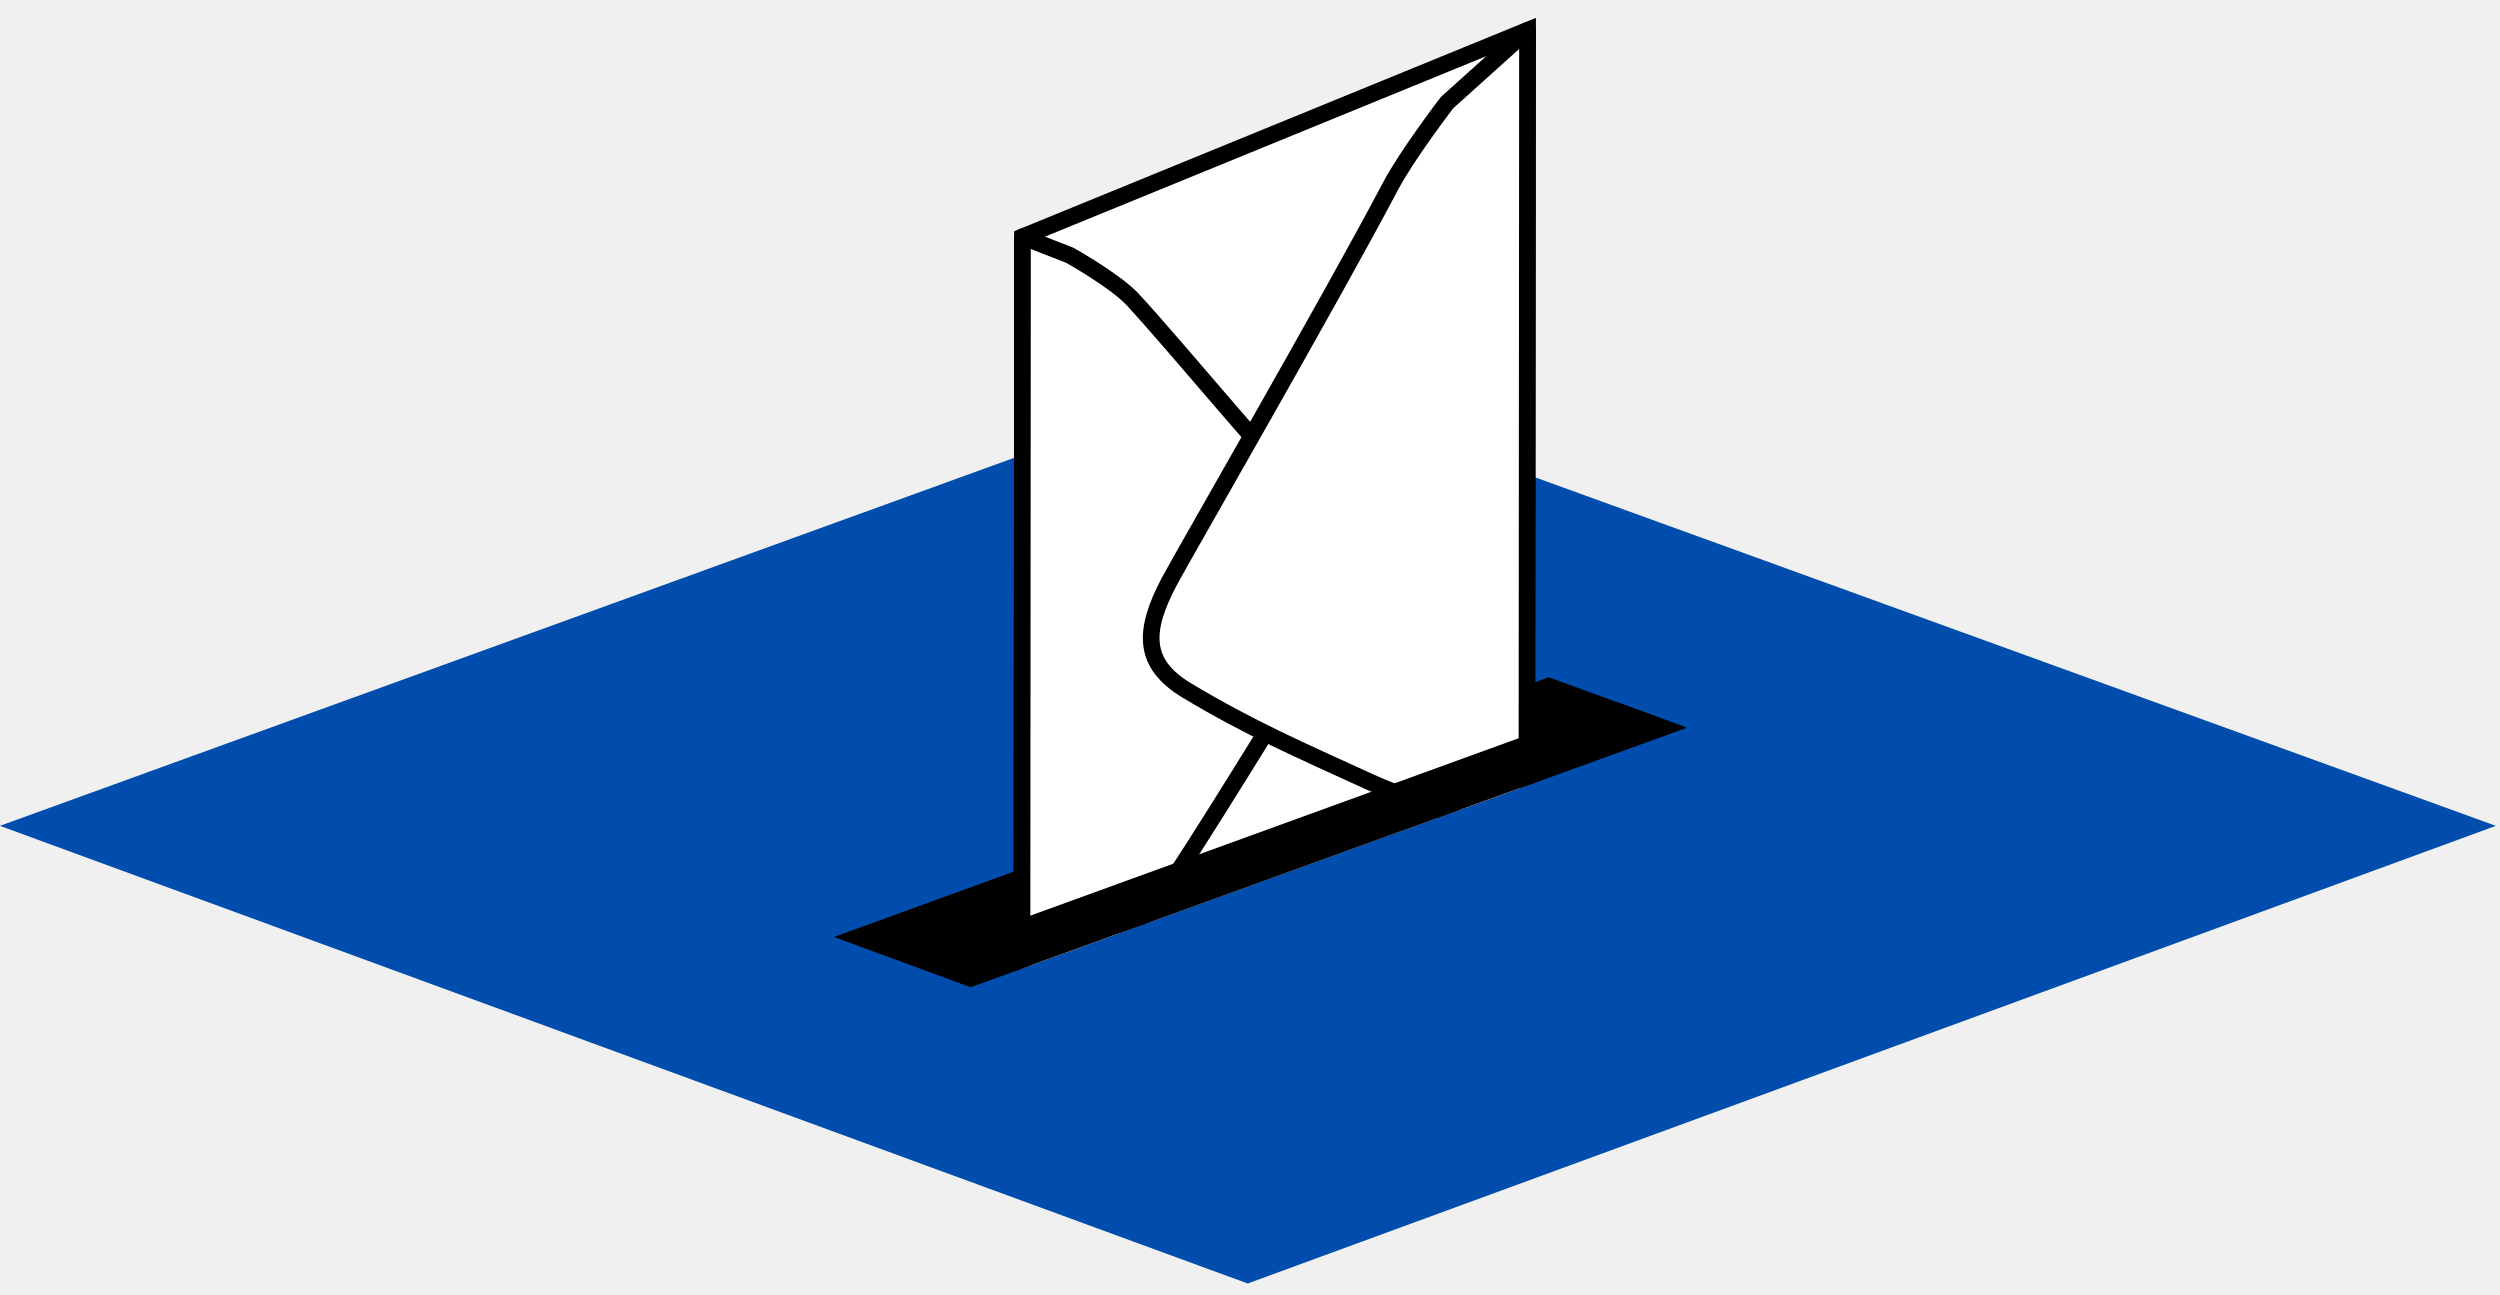
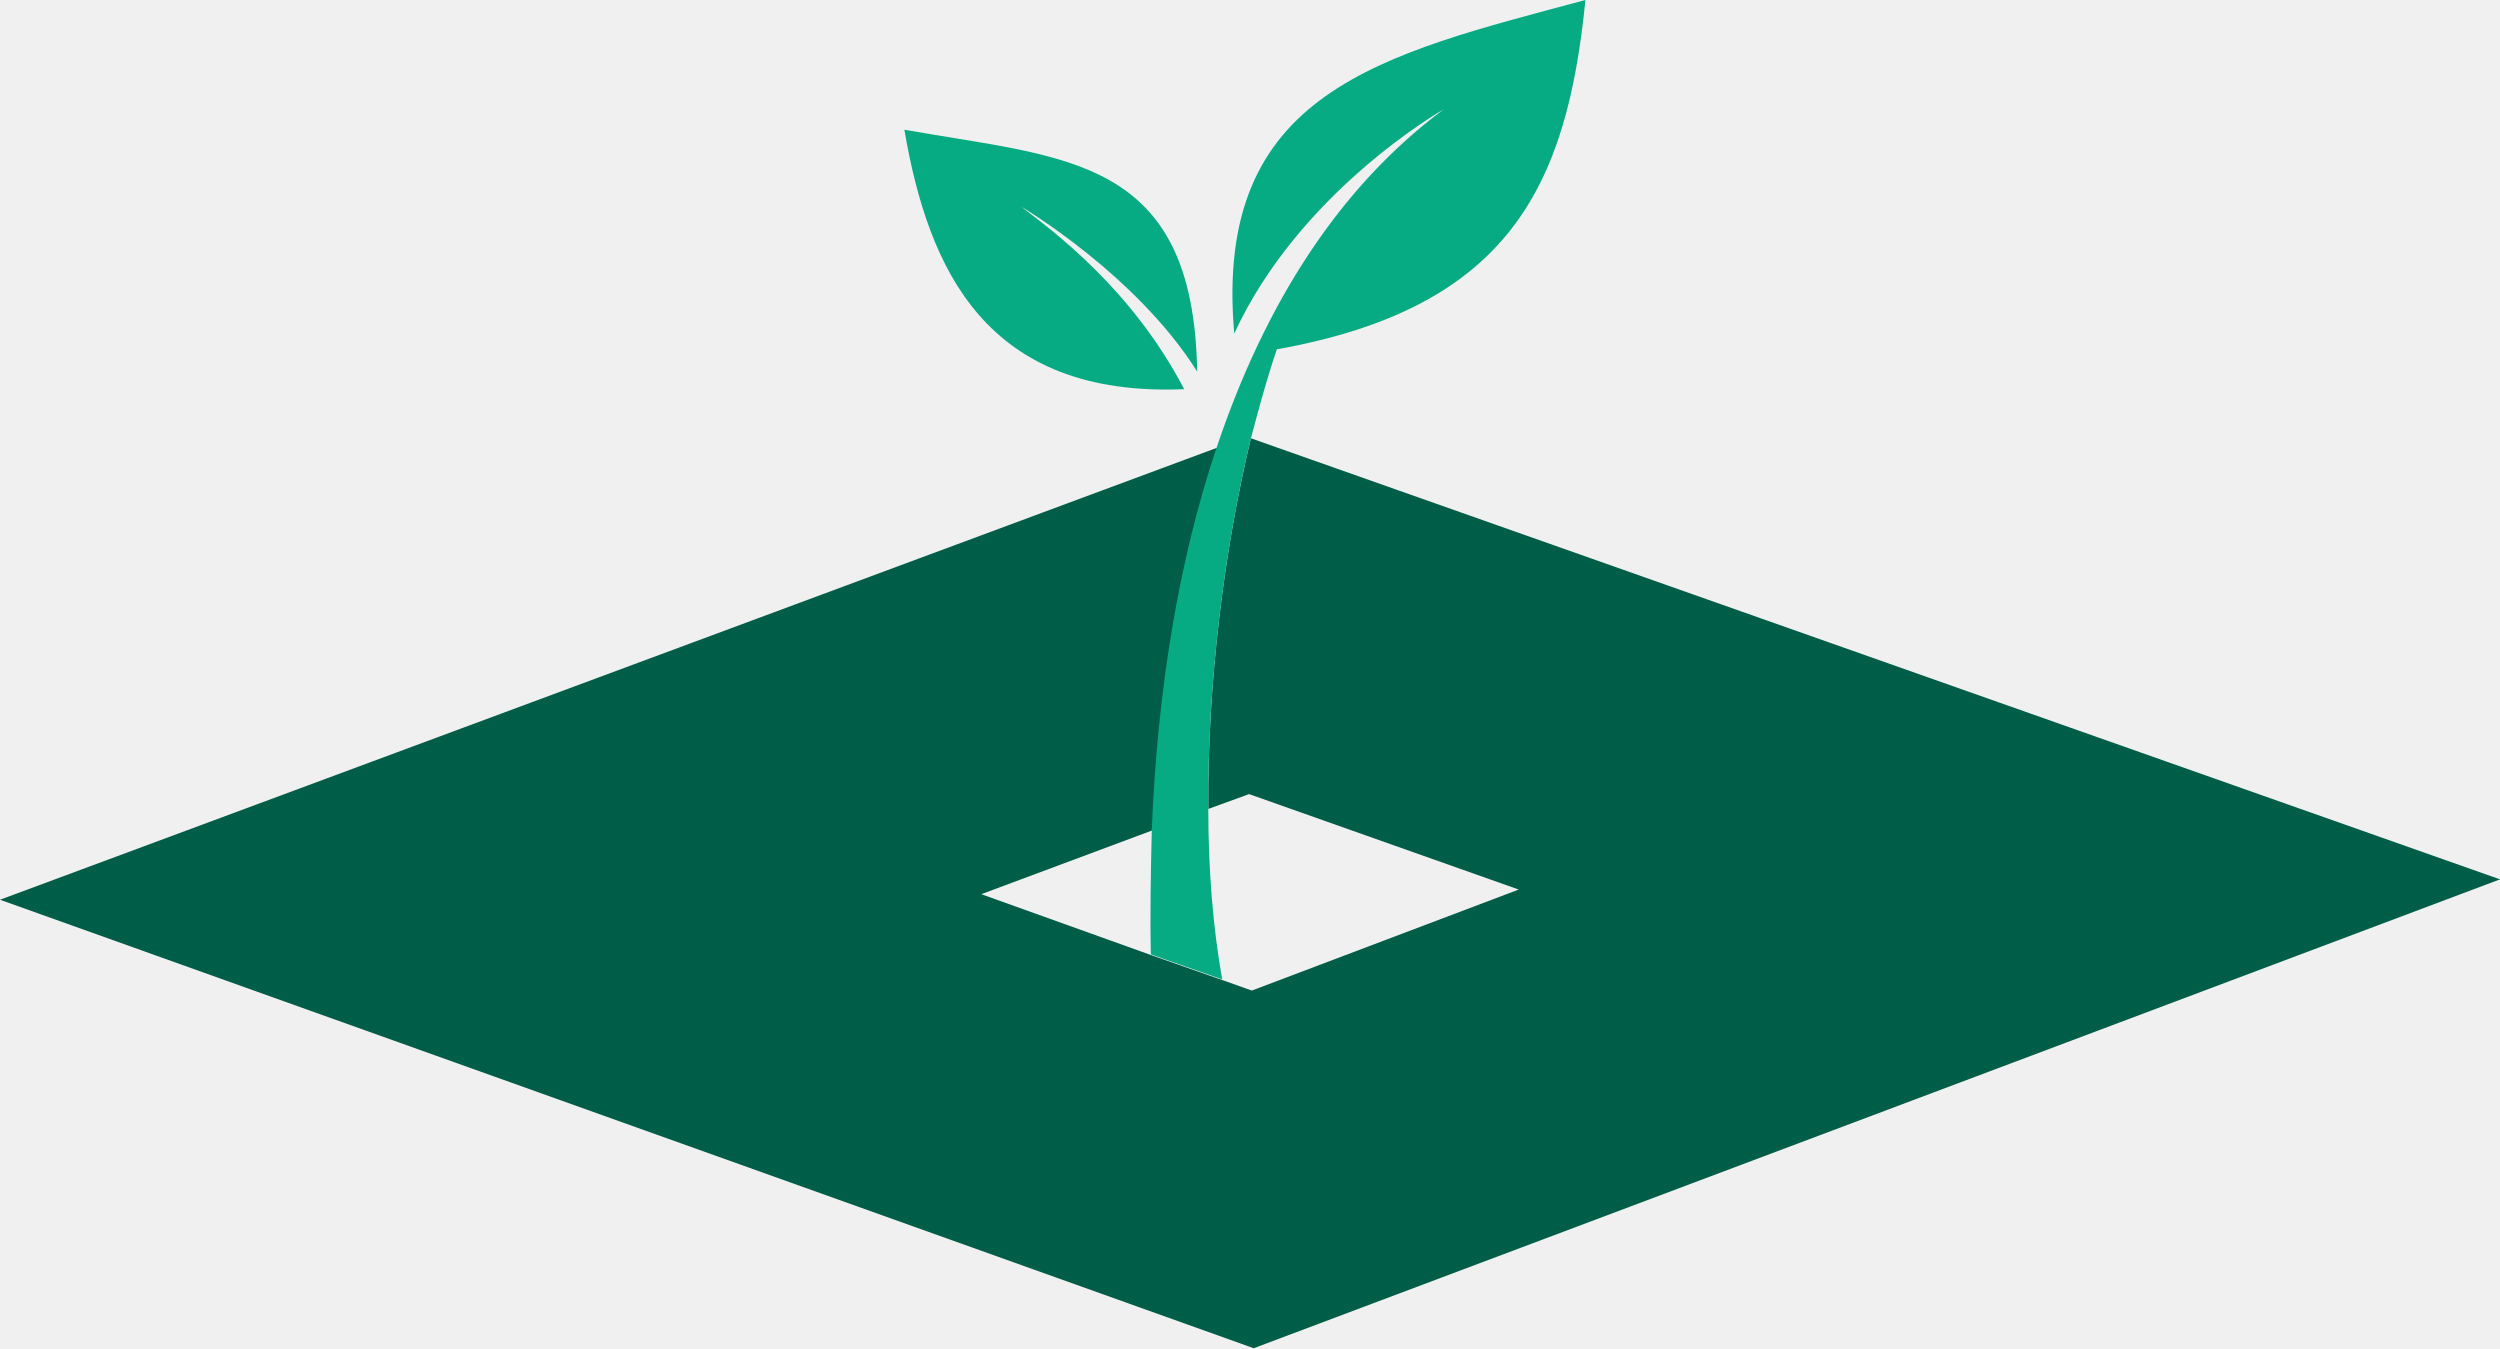
- <svg xmlns="http://www.w3.org/2000/svg" xmlns:xlink="http://www.w3.org/1999/xlink" version="1.1" id="Calque_1" x="0px" y="0px" viewBox="0 0 300 155.4" style="enable-background:new 0 0 300 155.4;" xml:space="preserve">
+ <svg xmlns="http://www.w3.org/2000/svg" version="1.1" id="Calque_1" x="0px" y="0px" viewBox="0 0 269.8 145.5" style="enable-background:new 0 0 269.8 145.5;" xml:space="preserve">
  <style type="text/css">
- 	.st0{fill:#004DAD;}
- 	.st1{clip-path:url(#SVGID_2_);}
- 	.st2{fill:#FFFFFF;stroke:#000000;stroke-width:2;stroke-miterlimit:10;}
- 	.st3{fill:#FFFFFF;stroke:#000000;stroke-width:2;stroke-linejoin:round;stroke-miterlimit:10;}
+ 	.st0{fill:#06AB84;}
+ 	.st1{fill:#005D48;}
</style>
  <g>
-     <polygon class="st0" points="149.72,154.02 -0.01,99.1 149.72,44.77 299.5,99.1  " />
-     <g>
-       <polygon points="116.48,118.45 100.06,112.44 185.85,81.27 202.39,87.32   " />
-     </g>
-     <g>
-       <g>
-         <defs>
-           <polygon id="SVGID_1_" points="196.99,-7.74 197.53,89.08 121.71,116.55 115,25.79     " />
-         </defs>
-         <clipPath id="SVGID_2_">
-           <use xlink:href="#SVGID_1_" style="overflow:visible;" />
-         </clipPath>
-         <g class="st1">
-           <polygon class="st2" points="183.31,3.63 183.19,100.05 122.62,124.29 122.7,28.42     " />
-           <path class="st3" d="M122.7,28.42l5.67,2.21c0,0,5.5,3.08,7.58,5.34c5.46,5.93,16.92,19.9,22.68,25.65      c4.94,4.94,4.83,8.1,1.76,12.64c-2.22,3.29-13.6,22.14-19.71,31.4c-2.33,3.53-8.39,9.95-8.39,9.95l-9.66,8.69L122.7,28.42z" />
-           <path class="st3" d="M183.23,99.5l-6.45-0.7c0,0-9.6-3.68-12.39-4.96c-8.5-3.89-14.34-6.41-21.95-10.97      c-5.31-3.19-5.31-7.08-2.12-13.1c1.58-2.98,19.47-33.99,26.55-47.44c1.97-3.74,6.77-10.01,6.77-10.01l9.66-8.69L183.23,99.5z" />
-         </g>
-       </g>
-     </g>
-     <g>
-       <polygon points="116.48,118.45 108.33,115.44 194.12,84.27 202.39,87.32   " />
-     </g>
+     <path class="st0" d="M129.2,40.1c-0.4-23.3-14.2-23-31.6-26.1c2.6,15.2,8.9,28.9,30.2,28c-5.7-10.9-14.2-17.1-17.6-19.7   C110.2,22.3,122.6,29.6,129.2,40.1" />
+     <path class="st1" d="M269.8,94.9l-134.5,50.6L0,97.1l131.4-48.8c-4.1,12.2-6.4,26.2-7,41.3l-18.5,6.9l18.4,6.6l7.7,2.7l3.1,1.1   L163.9,96l-29.1-10.3l-4.4,1.6c-0.1-13.5,1.7-28,4.6-40L269.8,94.9z" />
+     <path class="st0" d="M171.1,0c-2,20.1-8.2,33.2-33.3,37.7c-1,2.9-1.9,6.2-2.8,9.6c-2.9,12-4.7,26.6-4.6,40c0,6.5,0.5,12.8,1.5,18.4   l-7.7-2.7c-0.1-4.6,0-9,0.1-13.4c0.6-15.1,2.9-29.1,7-41.3c5.2-15.5,13.2-28.1,24.5-36.5c-0.5,0.3-15.6,9-22.6,24.2   C130.9,9.8,149.1,5.9,171.1,0" />
  </g>
</svg>
